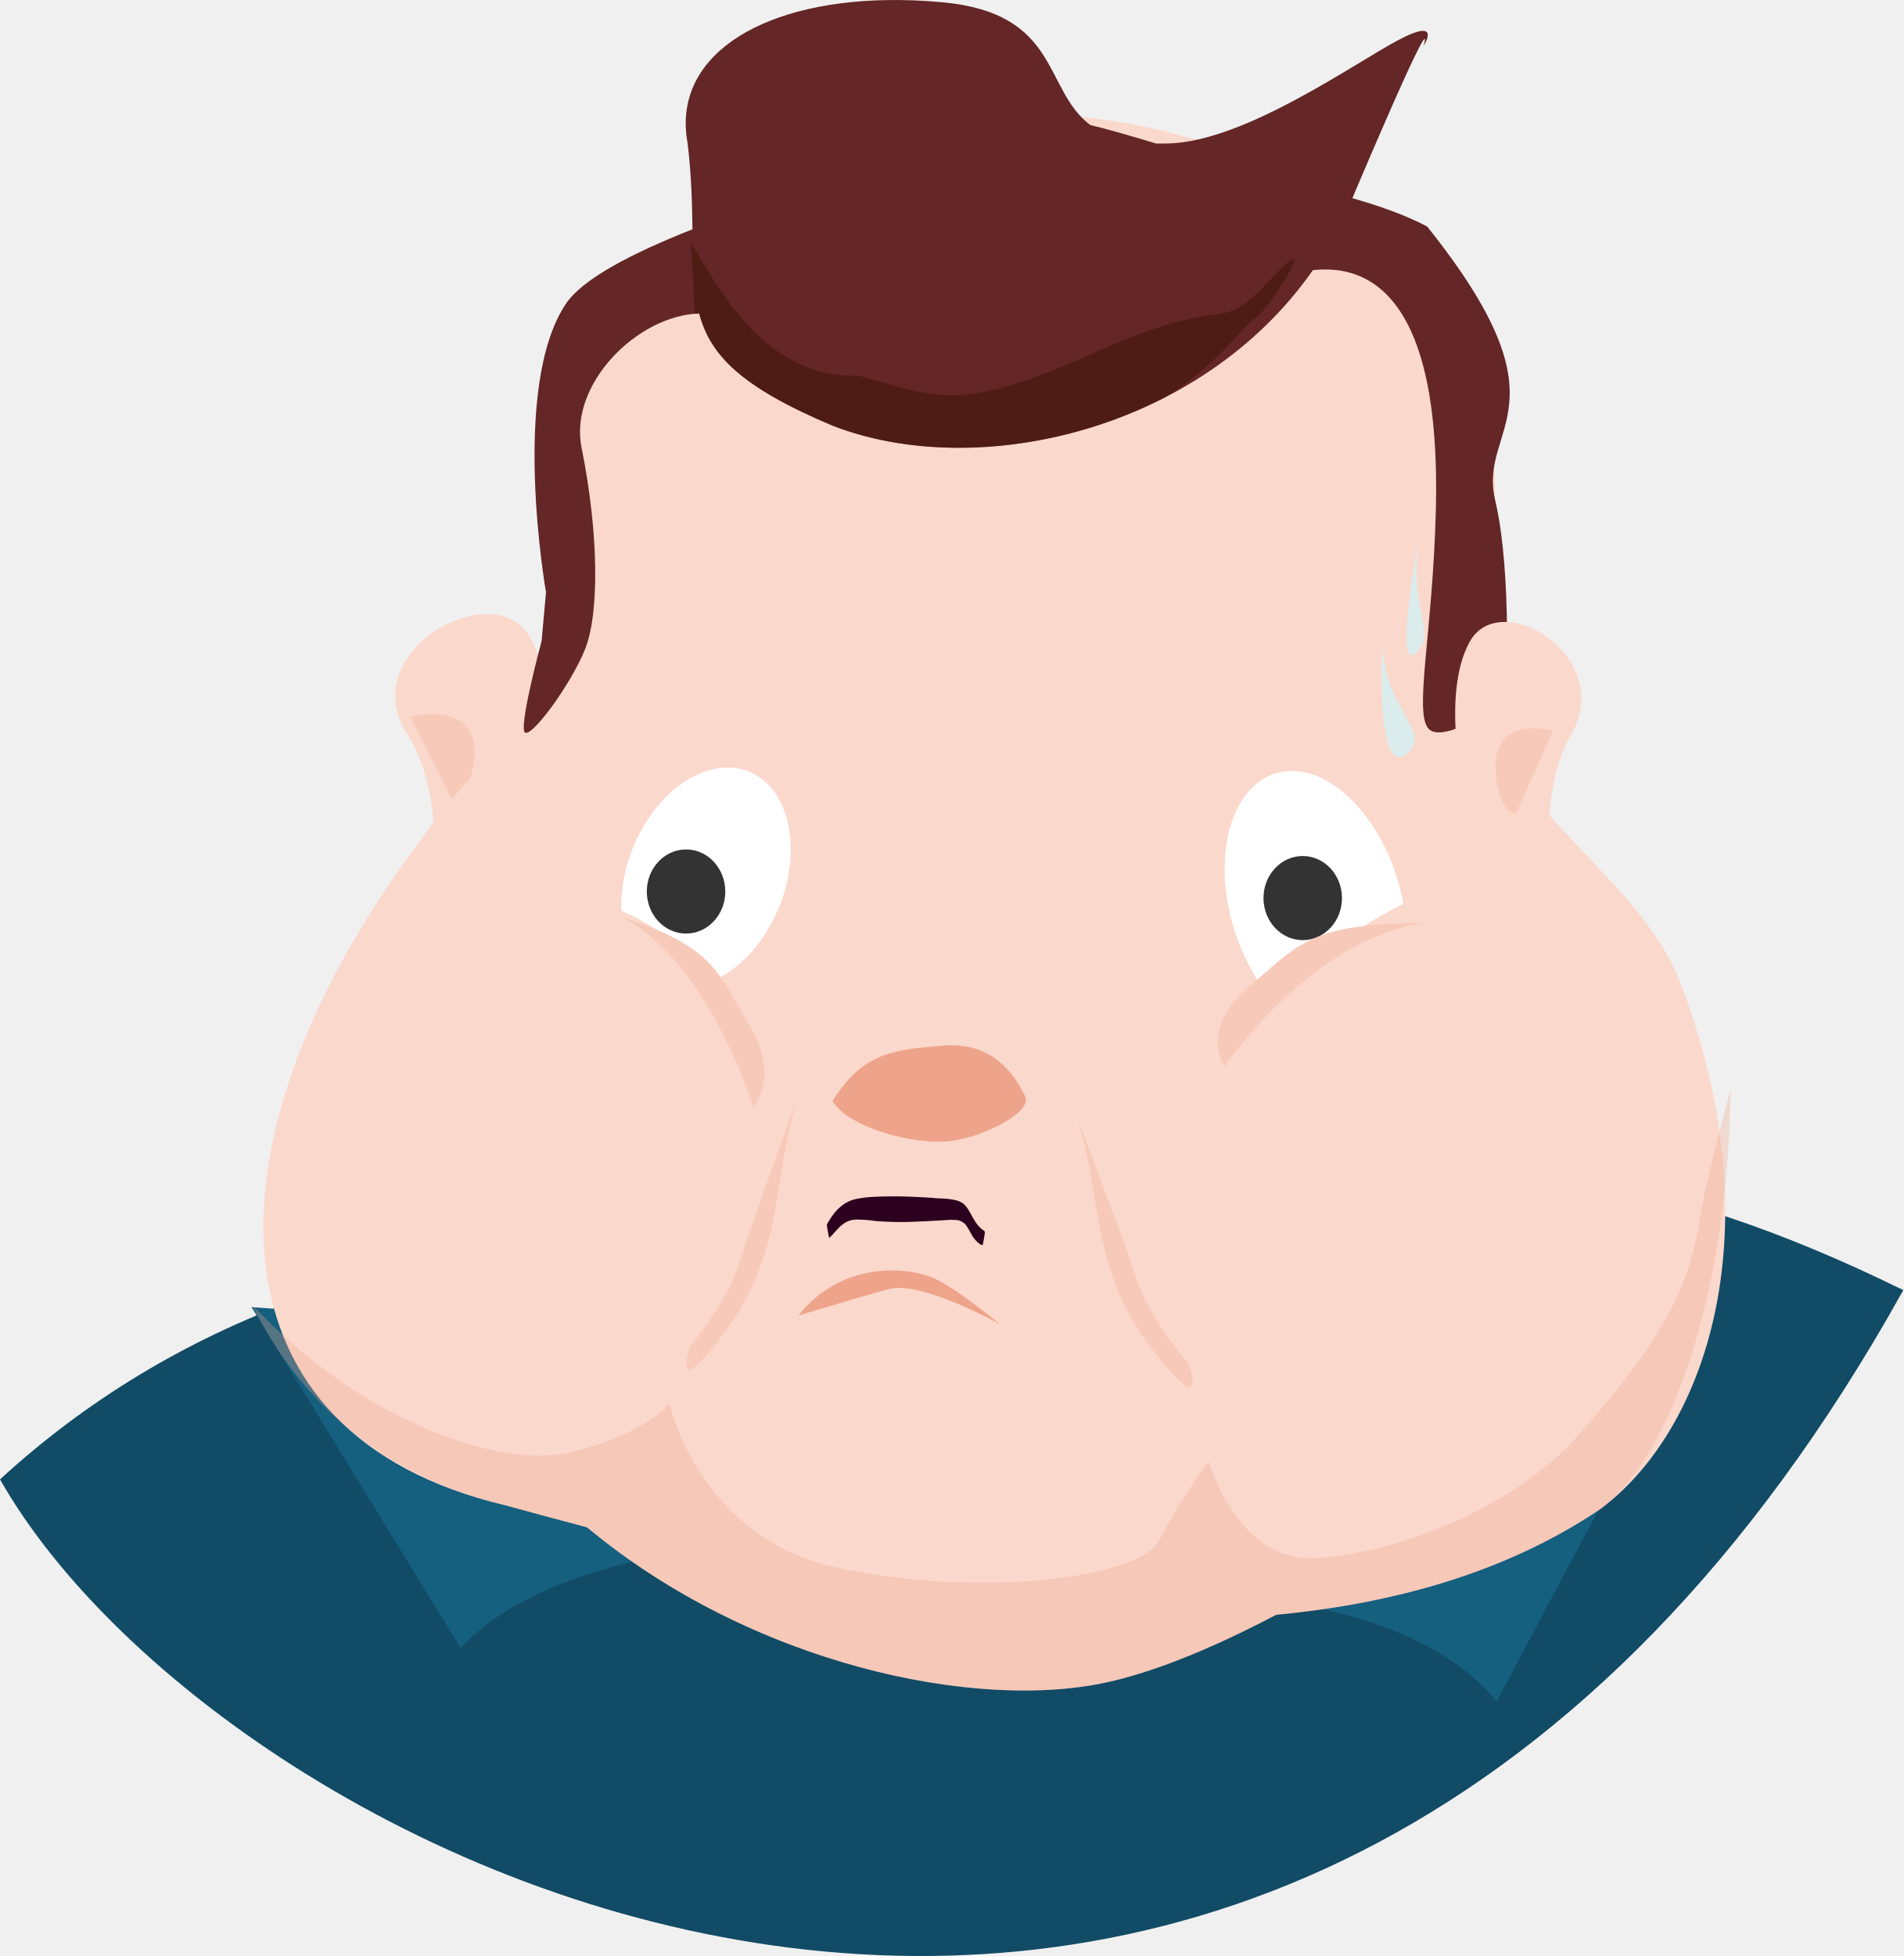
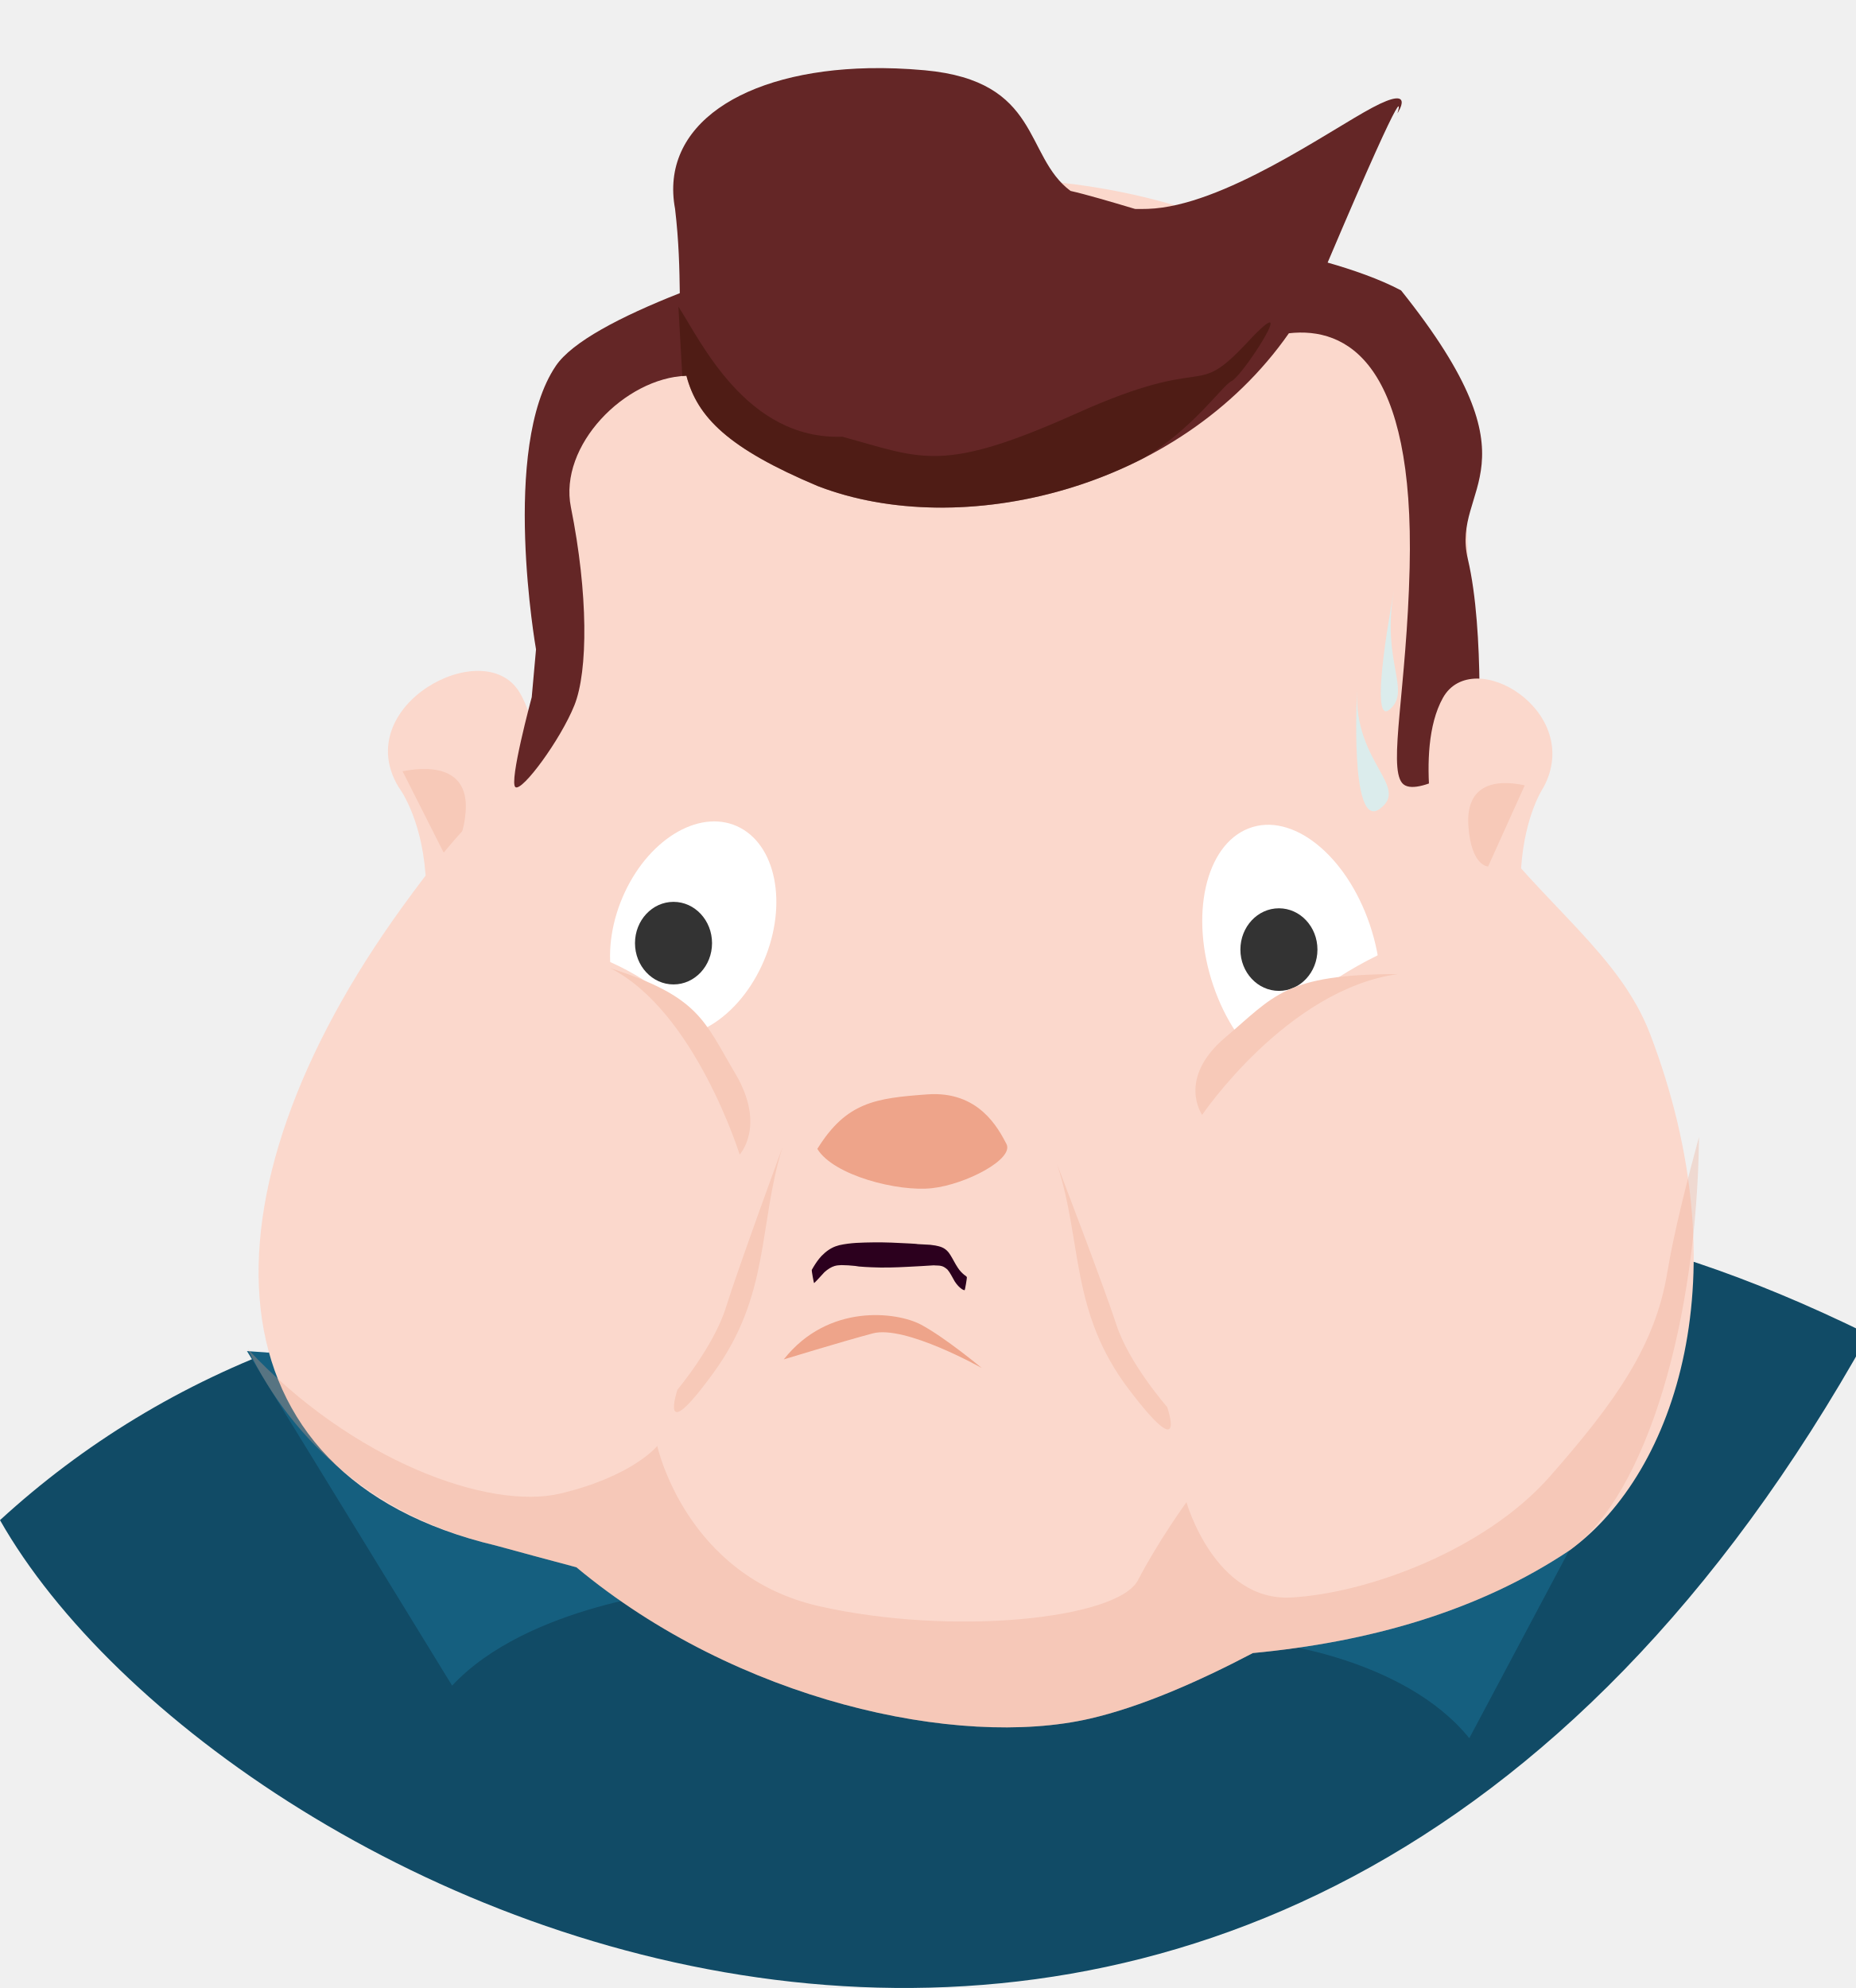
- <svg xmlns="http://www.w3.org/2000/svg" id="svg4855" version="1.1" viewBox="0 0 49.33 50.686" height="191.569" width="186.445">
+ <svg xmlns="http://www.w3.org/2000/svg" id="svg4855" version="1.1" viewBox="0 0 37.042 39.688" height="150" width="140">
  <defs id="defs4849" />
-   <g transform="translate(-93.2634,-70.57367)" id="layer1">
-     <g id="g4811" transform="translate(-12.18062,24.49957)">
-       <path style="fill:#114b66;fill-opacity:1;stroke:none;stroke-width:0.265px;stroke-linecap:butt;stroke-linejoin:miter;stroke-opacity:1" d="m 105.444,84.409 c 4.382,-4.017 10.337,-6.375 17.959,-6.274 13.719,0.183 18.436,-4.988 31.371,1.37 -15.941,28.637 -43.428,15.305 -49.33,4.904 z" id="path4752-6" />
-       <path id="path4759" d="m 144.234,90.166 c -1.736,-2.145 -5.31,-2.523 -5.31,-2.523 l 5.412,-5.93 4.595,-0.379 z" style="fill:#155f7f;fill-opacity:1;stroke:none;stroke-width:0.265px;stroke-linecap:butt;stroke-linejoin:miter;stroke-opacity:1" />
-       <path style="fill:#155f7f;fill-opacity:1;stroke:none;stroke-width:0.265px;stroke-linecap:butt;stroke-linejoin:miter;stroke-opacity:1" d="m 117.38,88.778 c 2.001,-2.145 6.122,-2.523 6.122,-2.523 l -6.24,-5.93 -5.298,-0.379 z" id="path4757" />
-       <path style="fill:#fbd8cc;fill-opacity:1;stroke:none;stroke-width:0.265px;stroke-linecap:butt;stroke-linejoin:miter;stroke-opacity:1" d="m 115.968,65.058 c -1.295,-2.145 2.237,-4.037 3.179,-2.523 0.942,1.514 0.118,4.416 0.118,4.416 0,0 -2.472,1.893 -2.59,0.379 -0.118,-1.514 -0.706,-2.271 -0.706,-2.271 z" id="path4751" />
-       <path style="fill:#f7c9b8;fill-opacity:1;stroke:none;stroke-width:0.265px;stroke-linecap:butt;stroke-linejoin:miter;stroke-opacity:1" d="m 116.072,64.638 c 0.916,-0.178 1.748,0 1.665,1.071 -0.083,1.071 -0.583,1.071 -0.583,1.071 z" id="path4768" />
-       <path style="fill:#fbd8cc;fill-opacity:1;stroke:none;stroke-width:0.265px;stroke-linecap:butt;stroke-linejoin:miter;stroke-opacity:1" d="m 131.781,48.993 c -2.605,-0.051 -8.28,2.045 -10.823,5.879 -1.487,2.242 -0.353,6.241 -1.009,7.676 -2.283,4.994 -0.633,1.184 -3.886,5.676 -5.546,7.659 -5.244,15.031 2.467,16.854 0.637,0.175 1.385,0.376 2.131,0.575 4.24,3.532 10.078,4.794 13.548,3.998 1.34,-0.308 2.85,-0.966 4.311,-1.733 3.053,-0.289 5.954,-1.097 8.381,-2.725 2.803,-2.06 4.521,-7.277 2.11,-13.609 -0.8,-2.1 -2.747,-3.355 -4.531,-5.736 -1.028,-1.372 -0.267,-5.324 -0.29,-7.076 -0.085,-6.533 -6.254,-9.659 -12.408,-9.779 z" id="path4685" />
-       <g id="g4617-6" transform="matrix(1.050794,0.561698,-0.478898,1.029015,126.0869,-53.47274)" style="stroke-width:0.861">
-         <ellipse cy="96.132" cx="41.583" id="path4611-2" style="color:#000000;clip-rule:nonzero;display:inline;overflow:visible;visibility:visible;opacity:1;isolation:auto;mix-blend-mode:normal;color-interpolation:sRGB;color-interpolation-filters:linearRGB;solid-color:#000000;solid-opacity:1;fill:#ffffff;fill-opacity:1;fill-rule:nonzero;stroke:none;stroke-width:0.275;stroke-linecap:butt;stroke-linejoin:miter;stroke-miterlimit:4;stroke-dasharray:none;stroke-dashoffset:0;stroke-opacity:1;color-rendering:auto;image-rendering:auto;shape-rendering:auto;text-rendering:auto;enable-background:accumulate" rx="1.721" ry="2.598" />
+   <g transform="matrix(0.7561909,0,0,0.7561909,-70.52493,-52.00795)" id="layer1" style="stroke-width:1.322">
+     <g id="g4811" transform="translate(-12.18062,24.49957)" style="stroke-width:1.322">
+       <path style="fill:#114b66;fill-opacity:1;stroke:none;stroke-width:0.35px;stroke-linecap:butt;stroke-linejoin:miter;stroke-opacity:1" d="m 105.444,84.409 c 4.382,-4.017 10.337,-6.375 17.959,-6.274 13.719,0.183 18.436,-4.988 31.371,1.37 -15.941,28.637 -43.428,15.305 -49.33,4.904 z" id="path4752-6" />
+       <path id="path4759" d="m 144.234,90.166 c -1.736,-2.145 -5.31,-2.523 -5.31,-2.523 l 5.412,-5.93 4.595,-0.379 z" style="fill:#155f7f;fill-opacity:1;stroke:none;stroke-width:0.35px;stroke-linecap:butt;stroke-linejoin:miter;stroke-opacity:1" />
+       <path style="fill:#155f7f;fill-opacity:1;stroke:none;stroke-width:0.35px;stroke-linecap:butt;stroke-linejoin:miter;stroke-opacity:1" d="m 117.38,88.778 c 2.001,-2.145 6.122,-2.523 6.122,-2.523 l -6.24,-5.93 -5.298,-0.379 z" id="path4757" />
+       <path style="fill:#fbd8cc;fill-opacity:1;stroke:none;stroke-width:0.35px;stroke-linecap:butt;stroke-linejoin:miter;stroke-opacity:1" d="m 115.968,65.058 c -1.295,-2.145 2.237,-4.037 3.179,-2.523 0.942,1.514 0.118,4.416 0.118,4.416 0,0 -2.472,1.893 -2.59,0.379 -0.118,-1.514 -0.706,-2.271 -0.706,-2.271 z" id="path4751" />
+       <path style="fill:#f7c9b8;fill-opacity:1;stroke:none;stroke-width:0.35px;stroke-linecap:butt;stroke-linejoin:miter;stroke-opacity:1" d="m 116.072,64.638 c 0.916,-0.178 1.748,0 1.665,1.071 -0.083,1.071 -0.583,1.071 -0.583,1.071 z" id="path4768" />
+       <path style="fill:#fbd8cc;fill-opacity:1;stroke:none;stroke-width:0.35px;stroke-linecap:butt;stroke-linejoin:miter;stroke-opacity:1" d="m 131.781,48.993 c -2.605,-0.051 -8.28,2.045 -10.823,5.879 -1.487,2.242 -0.353,6.241 -1.009,7.676 -2.283,4.994 -0.633,1.184 -3.886,5.676 -5.546,7.659 -5.244,15.031 2.467,16.854 0.637,0.175 1.385,0.376 2.131,0.575 4.24,3.532 10.078,4.794 13.548,3.998 1.34,-0.308 2.85,-0.966 4.311,-1.733 3.053,-0.289 5.954,-1.097 8.381,-2.725 2.803,-2.06 4.521,-7.277 2.11,-13.609 -0.8,-2.1 -2.747,-3.355 -4.531,-5.736 -1.028,-1.372 -0.267,-5.324 -0.29,-7.076 -0.085,-6.533 -6.254,-9.659 -12.408,-9.779 z" id="path4685" />
+       <g id="g4617-6" transform="matrix(1.050794,0.561698,-0.478898,1.029015,126.0869,-53.47274)" style="stroke-width:1.138">
+         <ellipse cy="96.132" cx="41.583" id="path4611-2" style="color:#000000;clip-rule:nonzero;display:inline;overflow:visible;visibility:visible;opacity:1;isolation:auto;mix-blend-mode:normal;color-interpolation:sRGB;color-interpolation-filters:linearRGB;solid-color:#000000;solid-opacity:1;fill:#ffffff;fill-opacity:1;fill-rule:nonzero;stroke:none;stroke-width:0.364;stroke-linecap:butt;stroke-linejoin:miter;stroke-miterlimit:4;stroke-dasharray:none;stroke-dashoffset:0;stroke-opacity:1;color-rendering:auto;image-rendering:auto;shape-rendering:auto;text-rendering:auto;enable-background:accumulate" rx="1.721" ry="2.598" />
      </g>
-       <path style="fill:#eea48a;stroke:none;stroke-width:0.265px;stroke-linecap:butt;stroke-linejoin:miter;stroke-opacity:1" d="m 127.022,74.608 c 0.427,0.703 2.133,1.138 3.029,1.037 0.896,-0.1 2.176,-0.77 1.962,-1.171 -0.213,-0.402 -0.725,-1.406 -2.09,-1.305 -1.365,0.1 -2.133,0.201 -2.901,1.439 z" id="path4702-0" />
-       <path style="color:#000000;clip-rule:nonzero;display:inline;overflow:visible;visibility:visible;opacity:1;isolation:auto;mix-blend-mode:normal;color-interpolation:sRGB;color-interpolation-filters:linearRGB;solid-color:#000000;solid-opacity:1;fill:#2c001e;fill-opacity:1;fill-rule:nonzero;stroke:none;stroke-width:0.32;stroke-linecap:butt;stroke-linejoin:miter;stroke-miterlimit:4;stroke-dasharray:none;stroke-dashoffset:0;stroke-opacity:1;color-rendering:auto;image-rendering:auto;shape-rendering:auto;text-rendering:auto;enable-background:accumulate" id="path4740-2" d="m 126.873,77.806 c 0.062,-0.111 0.127,-0.212 0.194,-0.296 0.021,-0.026 0.041,-0.048 0.062,-0.072 0.122,-0.127 0.248,-0.211 0.376,-0.258 0.033,-0.012 0.065,-0.02 0.098,-0.03 0.298,-0.067 0.598,-0.069 0.897,-0.074 0.32,-0.004 0.639,0.011 0.959,0.029 0.045,0.003 0.089,0.004 0.134,0.008 0.283,0.021 -0.202,-0.005 0.195,0.015 0.031,0.001 0.181,0.008 0.215,0.012 0.046,0.005 0.091,0.012 0.137,0.019 0.117,0.025 0.237,0.047 0.347,0.182 0.015,0.019 0.03,0.043 0.045,0.065 0.068,0.107 0.131,0.24 0.199,0.34 0.053,0.082 0.11,0.137 0.167,0.186 0.024,0.016 0.048,0.03 0.071,0.059 0.008,0.014 -0.051,0.36 -0.059,0.347 v 0 c -0.023,6.84e-4 -0.047,-0.016 -0.069,-0.026 -0.067,-0.046 -0.132,-0.112 -0.193,-0.207 -0.063,-0.108 -0.123,-0.235 -0.19,-0.31 -0.046,-0.041 -0.093,-0.074 -0.141,-0.09 -0.074,-0.025 -0.148,-0.014 -0.222,-0.023 -0.228,0.016 -0.456,0.027 -0.684,0.039 -0.321,0.017 -0.642,0.028 -0.963,0.012 -0.094,-0.004 -0.232,-0.011 -0.326,-0.02 -0.033,-0.004 -0.067,-0.011 -0.1,-0.015 -0.122,-0.014 -0.244,-0.02 -0.365,-0.022 -0.069,0.005 -0.11,0.004 -0.178,0.023 -0.091,0.027 -0.181,0.085 -0.269,0.163 -0.091,0.094 -0.18,0.203 -0.272,0.289 -0.008,0.014 -0.07,-0.331 -0.062,-0.345 z" />
-       <ellipse ry="3.529" rx="2.217" style="color:#000000;clip-rule:nonzero;display:inline;overflow:visible;visibility:visible;opacity:1;isolation:auto;mix-blend-mode:normal;color-interpolation:sRGB;color-interpolation-filters:linearRGB;solid-color:#000000;solid-opacity:1;fill:#ffffff;fill-opacity:1;fill-rule:nonzero;stroke:none;stroke-width:0.32;stroke-linecap:butt;stroke-linejoin:miter;stroke-miterlimit:4;stroke-dasharray:none;stroke-dashoffset:0;stroke-opacity:1;color-rendering:auto;image-rendering:auto;shape-rendering:auto;text-rendering:auto;enable-background:accumulate" id="path4611-2-2" cx="109.932" cy="115.52" transform="matrix(0.9317788,-0.3630266,0.3212275,0.9470021,0,0)" />
-       <ellipse style="color:#000000;clip-rule:nonzero;display:inline;overflow:visible;visibility:visible;opacity:1;isolation:auto;mix-blend-mode:normal;color-interpolation:sRGB;color-interpolation-filters:linearRGB;solid-color:#000000;solid-opacity:1;fill:#333333;fill-opacity:1;fill-rule:nonzero;stroke:none;stroke-width:0.32;stroke-linecap:butt;stroke-linejoin:miter;stroke-miterlimit:4;stroke-dasharray:none;stroke-dashoffset:0;stroke-opacity:1;color-rendering:auto;image-rendering:auto;shape-rendering:auto;text-rendering:auto;enable-background:accumulate" id="path4613-9-8" cx="139.208" cy="69.346" rx="1.017" ry="1.09" />
-       <path style="fill:#eea48a;fill-opacity:1;stroke:none;stroke-width:0.265px;stroke-linecap:butt;stroke-linejoin:miter;stroke-opacity:1" d="m 126.137,80.164 c 1.173,-1.486 2.986,-1.257 3.626,-0.914 0.64,0.343 1.6,1.143 1.6,1.143 0,0 -2.027,-1.143 -2.88,-0.914 -0.853,0.229 -2.346,0.686 -2.346,0.686 z" id="path4710" />
-       <path style="fill:#eea48a;fill-opacity:0.305;stroke:none;stroke-width:0.265px;stroke-linecap:butt;stroke-linejoin:miter;stroke-opacity:1" d="m 150.297,74.298 c -0.298,1.09 -0.66,2.504 -0.837,3.579 -0.32,1.943 -1.386,3.43 -3.093,5.373 -1.707,1.943 -4.8,3.086 -6.827,3.201 -2.026,0.114 -2.773,-2.515 -2.773,-2.515 0,0 -0.746,1.028 -1.279,2.057 -0.533,1.029 -4.906,1.486 -8.426,0.686 -3.52,-0.8 -4.266,-4.229 -4.266,-4.229 0,0 -0.64,0.8 -2.56,1.257 -1.879,0.448 -5.494,-0.862 -8.247,-3.812 1.22,2.532 3.456,4.455 6.541,5.184 0.637,0.175 1.385,0.376 2.131,0.575 4.24,3.532 10.078,4.794 13.548,3.998 1.34,-0.308 2.85,-0.966 4.311,-1.733 3.053,-0.289 5.954,-1.097 8.381,-2.725 2.041,-1.5 3.345,-6.109 3.397,-10.895 z" id="path4712" />
-       <path style="fill:#f7c9b8;fill-opacity:1;stroke:none;stroke-width:0.265px;stroke-linecap:butt;stroke-linejoin:miter;stroke-opacity:1" d="m 126.102,74.563 c -0.64,2.058 -0.32,3.886 -1.813,5.944 -1.493,2.058 -0.96,0.457 -0.96,0.457 0,0 0.96,-1.143 1.28,-2.172 0.32,-1.029 1.493,-4.229 1.493,-4.229 z" id="path4727" />
-       <path id="path4729" d="m 133.354,75.02 c 0.67,2.058 0.335,3.886 1.898,5.944 1.563,2.058 1.005,0.457 1.005,0.457 0,0 -1.005,-1.143 -1.34,-2.172 -0.335,-1.029 -1.563,-4.229 -1.563,-4.229 z" style="fill:#f7c9b8;fill-opacity:1;stroke:none;stroke-width:0.265px;stroke-linecap:butt;stroke-linejoin:miter;stroke-opacity:1" />
-       <ellipse transform="matrix(-0.5438954,0.839153,-0.9916077,-0.1292836,0,0)" ry="4.565" rx="5.913" cy="-176.658" cx="60.616" id="ellipse4733" style="color:#000000;clip-rule:nonzero;display:inline;overflow:visible;visibility:visible;opacity:1;isolation:auto;mix-blend-mode:normal;color-interpolation:sRGB;color-interpolation-filters:linearRGB;solid-color:#000000;solid-opacity:1;fill:#fbd8cc;fill-opacity:1;fill-rule:nonzero;stroke:none;stroke-width:0.337;stroke-linecap:butt;stroke-linejoin:miter;stroke-miterlimit:4;stroke-dasharray:none;stroke-dashoffset:0;stroke-opacity:1;color-rendering:auto;image-rendering:auto;shape-rendering:auto;text-rendering:auto;enable-background:accumulate" />
-       <ellipse cy="69.176" cx="123.225" id="circle4772" style="color:#000000;clip-rule:nonzero;display:inline;overflow:visible;visibility:visible;opacity:1;isolation:auto;mix-blend-mode:normal;color-interpolation:sRGB;color-interpolation-filters:linearRGB;solid-color:#000000;solid-opacity:1;fill:#333333;fill-opacity:1;fill-rule:nonzero;stroke:none;stroke-width:0.32;stroke-linecap:butt;stroke-linejoin:miter;stroke-miterlimit:4;stroke-dasharray:none;stroke-dashoffset:0;stroke-opacity:1;color-rendering:auto;image-rendering:auto;shape-rendering:auto;text-rendering:auto;enable-background:accumulate" rx="1.017" ry="1.09" />
-       <ellipse style="color:#000000;clip-rule:nonzero;display:inline;overflow:visible;visibility:visible;opacity:1;isolation:auto;mix-blend-mode:normal;color-interpolation:sRGB;color-interpolation-filters:linearRGB;solid-color:#000000;solid-opacity:1;fill:#fbd8cc;fill-opacity:1;fill-rule:nonzero;stroke:none;stroke-width:0.321;stroke-linecap:butt;stroke-linejoin:miter;stroke-miterlimit:4;stroke-dasharray:none;stroke-dashoffset:0;stroke-opacity:1;color-rendering:auto;image-rendering:auto;shape-rendering:auto;text-rendering:auto;enable-background:accumulate" id="path4731" cx="140.318" cy="-3.131" rx="4.258" ry="2.81" transform="matrix(0.8461016,0.5330217,-0.6190677,0.7853376,0,0)" />
-       <path style="fill:#f7c9b8;fill-opacity:1;stroke:none;stroke-width:0.265px;stroke-linecap:butt;stroke-linejoin:miter;stroke-opacity:1" d="m 121.557,69.837 c 2.355,0.757 2.472,1.388 3.296,2.776 0.824,1.388 0.118,2.145 0.118,2.145 0,0 -1.177,-3.785 -3.414,-4.921 z" id="path4746" />
-       <path style="fill:#642626;fill-opacity:1;stroke:none;stroke-width:0.265px;stroke-linecap:butt;stroke-linejoin:miter;stroke-opacity:1" d="m 128.374,46.077 c -3.317,0.071 -5.52,1.506 -5.108,3.714 0.102,0.863 0.116,1.58 0.125,2.225 -1.578,0.623 -2.844,1.287 -3.273,1.92 -1.463,2.16 -0.523,7.484 -0.523,7.484 l -0.113,1.262 c 0,0 -0.612,2.264 -0.429,2.377 0.183,0.114 1.188,-1.251 1.554,-2.16 0.366,-0.91 0.366,-2.957 -0.091,-5.231 -0.327,-1.626 1.424,-3.415 3.05,-3.471 0.288,1.094 1.099,1.915 3.467,2.912 3.75,1.451 9.526,0.134 12.438,-4.034 1.523,-0.172 3.32,0.767 3.188,6.19 -0.078,3.183 -0.566,5.225 -0.201,5.68 0.366,0.455 2.011,-0.682 2.011,-0.682 0,0 0.183,-3.297 -0.274,-5.23 -0.457,-1.933 2.016,-2.369 -1.762,-7.089 -0.569,-0.303 -1.291,-0.55 -1.939,-0.735 2.301,-5.419 1.843,-3.941 1.843,-3.941 0,0 0.515,-0.775 -0.658,-0.152 -1.146,0.608 -3.957,2.613 -5.934,2.675 -0.117,0.004 -0.228,0.004 -0.335,0.002 -0.665,-0.199 -1.31,-0.388 -1.704,-0.476 -1.239,-0.926 -0.766,-2.902 -3.847,-3.185 -0.515,-0.047 -1.011,-0.065 -1.485,-0.055 z" id="path4749" />
-       <path id="path4753" d="m 146.192,65.065 c 1.082,-2.008 -1.869,-3.78 -2.656,-2.362 -0.787,1.417 -0.098,4.134 -0.098,4.134 0,0 2.066,1.772 2.164,0.354 0.098,-1.417 0.59,-2.126 0.59,-2.126 z" style="fill:#fbd8cc;fill-opacity:1;stroke:none;stroke-width:0.265px;stroke-linecap:butt;stroke-linejoin:miter;stroke-opacity:1" />
-       <path id="path4762" d="m 142.346,69.993 c -2.98,0.002 -3.26,0.578 -4.551,1.67 -1.291,1.092 -0.614,2.047 -0.614,2.047 0,0 2.242,-3.311 5.165,-3.717 z" style="fill:#f7c9b8;fill-opacity:1;stroke:none;stroke-width:0.265px;stroke-linecap:butt;stroke-linejoin:miter;stroke-opacity:1" />
-       <path style="fill:#caf7fd;fill-opacity:0.65;stroke:none;stroke-width:0.265px;stroke-linecap:butt;stroke-linejoin:miter;stroke-opacity:1" d="m 142.25,59.853 c -0.353,1.893 0.471,2.65 -0.118,3.154 -0.589,0.505 0.118,-3.154 0.118,-3.154 z" id="path4764" />
-       <path id="path4766" d="m 141.272,62.498 c -0.088,1.924 1.402,2.544 0.597,3.134 -0.805,0.59 -0.597,-3.134 -0.597,-3.134 z" style="fill:#caf7fd;fill-opacity:0.65;stroke:none;stroke-width:0.265px;stroke-linecap:butt;stroke-linejoin:miter;stroke-opacity:1" />
-       <path id="path4770" d="m 145.698,65.01 c -0.818,-0.178 -1.562,0 -1.488,1.071 0.074,1.071 0.521,1.071 0.521,1.071 z" style="fill:#f7c9b8;fill-opacity:1;stroke:none;stroke-width:0.265px;stroke-linecap:butt;stroke-linejoin:miter;stroke-opacity:1" />
-       <path style="fill:#3c1507;fill-opacity:0.513;stroke:none;stroke-width:0.265px;stroke-linecap:butt;stroke-linejoin:miter;stroke-opacity:1" d="m 138.972,52.79 c -0.052,-0.013 -0.226,0.127 -0.591,0.518 -1.457,1.561 -0.916,0.267 -4.496,1.873 -3.58,1.606 -4.079,1.205 -6.202,0.625 -2.539,0.089 -3.746,-2.543 -4.329,-3.435 l 0.103,1.837 c 0.036,-0.003 0.072,-0.009 0.108,-0.011 0.288,1.094 1.099,1.915 3.467,2.912 2.444,0.946 5.748,0.715 8.56,-0.714 1.347,-0.78 2.121,-1.946 2.371,-2.061 0.219,-0.1 1.163,-1.506 1.007,-1.544 z" id="path4779" />
+       <path style="fill:#eea48a;stroke:none;stroke-width:0.35px;stroke-linecap:butt;stroke-linejoin:miter;stroke-opacity:1" d="m 127.022,74.608 c 0.427,0.703 2.133,1.138 3.029,1.037 0.896,-0.1 2.176,-0.77 1.962,-1.171 -0.213,-0.402 -0.725,-1.406 -2.09,-1.305 -1.365,0.1 -2.133,0.201 -2.901,1.439 z" id="path4702-0" />
+       <path style="color:#000000;clip-rule:nonzero;display:inline;overflow:visible;visibility:visible;opacity:1;isolation:auto;mix-blend-mode:normal;color-interpolation:sRGB;color-interpolation-filters:linearRGB;solid-color:#000000;solid-opacity:1;fill:#2c001e;fill-opacity:1;fill-rule:nonzero;stroke:none;stroke-width:0.423;stroke-linecap:butt;stroke-linejoin:miter;stroke-miterlimit:4;stroke-dasharray:none;stroke-dashoffset:0;stroke-opacity:1;color-rendering:auto;image-rendering:auto;shape-rendering:auto;text-rendering:auto;enable-background:accumulate" id="path4740-2" d="m 126.873,77.806 c 0.062,-0.111 0.127,-0.212 0.194,-0.296 0.021,-0.026 0.041,-0.048 0.062,-0.072 0.122,-0.127 0.248,-0.211 0.376,-0.258 0.033,-0.012 0.065,-0.02 0.098,-0.03 0.298,-0.067 0.598,-0.069 0.897,-0.074 0.32,-0.004 0.639,0.011 0.959,0.029 0.045,0.003 0.089,0.004 0.134,0.008 0.283,0.021 -0.202,-0.005 0.195,0.015 0.031,0.001 0.181,0.008 0.215,0.012 0.046,0.005 0.091,0.012 0.137,0.019 0.117,0.025 0.237,0.047 0.347,0.182 0.015,0.019 0.03,0.043 0.045,0.065 0.068,0.107 0.131,0.24 0.199,0.34 0.053,0.082 0.11,0.137 0.167,0.186 0.024,0.016 0.048,0.03 0.071,0.059 0.008,0.014 -0.051,0.36 -0.059,0.347 v 0 c -0.023,6.84e-4 -0.047,-0.016 -0.069,-0.026 -0.067,-0.046 -0.132,-0.112 -0.193,-0.207 -0.063,-0.108 -0.123,-0.235 -0.19,-0.31 -0.046,-0.041 -0.093,-0.074 -0.141,-0.09 -0.074,-0.025 -0.148,-0.014 -0.222,-0.023 -0.228,0.016 -0.456,0.027 -0.684,0.039 -0.321,0.017 -0.642,0.028 -0.963,0.012 -0.094,-0.004 -0.232,-0.011 -0.326,-0.02 -0.033,-0.004 -0.067,-0.011 -0.1,-0.015 -0.122,-0.014 -0.244,-0.02 -0.365,-0.022 -0.069,0.005 -0.11,0.004 -0.178,0.023 -0.091,0.027 -0.181,0.085 -0.269,0.163 -0.091,0.094 -0.18,0.203 -0.272,0.289 -0.008,0.014 -0.07,-0.331 -0.062,-0.345 z" />
+       <ellipse ry="3.529" rx="2.217" style="color:#000000;clip-rule:nonzero;display:inline;overflow:visible;visibility:visible;opacity:1;isolation:auto;mix-blend-mode:normal;color-interpolation:sRGB;color-interpolation-filters:linearRGB;solid-color:#000000;solid-opacity:1;fill:#ffffff;fill-opacity:1;fill-rule:nonzero;stroke:none;stroke-width:0.423;stroke-linecap:butt;stroke-linejoin:miter;stroke-miterlimit:4;stroke-dasharray:none;stroke-dashoffset:0;stroke-opacity:1;color-rendering:auto;image-rendering:auto;shape-rendering:auto;text-rendering:auto;enable-background:accumulate" id="path4611-2-2" cx="109.932" cy="115.52" transform="matrix(0.9317788,-0.3630266,0.3212275,0.9470021,0,0)" />
+       <ellipse style="color:#000000;clip-rule:nonzero;display:inline;overflow:visible;visibility:visible;opacity:1;isolation:auto;mix-blend-mode:normal;color-interpolation:sRGB;color-interpolation-filters:linearRGB;solid-color:#000000;solid-opacity:1;fill:#333333;fill-opacity:1;fill-rule:nonzero;stroke:none;stroke-width:0.423;stroke-linecap:butt;stroke-linejoin:miter;stroke-miterlimit:4;stroke-dasharray:none;stroke-dashoffset:0;stroke-opacity:1;color-rendering:auto;image-rendering:auto;shape-rendering:auto;text-rendering:auto;enable-background:accumulate" id="path4613-9-8" cx="139.208" cy="69.346" rx="1.017" ry="1.09" />
+       <path style="fill:#eea48a;fill-opacity:1;stroke:none;stroke-width:0.35px;stroke-linecap:butt;stroke-linejoin:miter;stroke-opacity:1" d="m 126.137,80.164 c 1.173,-1.486 2.986,-1.257 3.626,-0.914 0.64,0.343 1.6,1.143 1.6,1.143 0,0 -2.027,-1.143 -2.88,-0.914 -0.853,0.229 -2.346,0.686 -2.346,0.686 z" id="path4710" />
+       <path style="fill:#eea48a;fill-opacity:0.305;stroke:none;stroke-width:0.35px;stroke-linecap:butt;stroke-linejoin:miter;stroke-opacity:1" d="m 150.297,74.298 c -0.298,1.09 -0.66,2.504 -0.837,3.579 -0.32,1.943 -1.386,3.43 -3.093,5.373 -1.707,1.943 -4.8,3.086 -6.827,3.201 -2.026,0.114 -2.773,-2.515 -2.773,-2.515 0,0 -0.746,1.028 -1.279,2.057 -0.533,1.029 -4.906,1.486 -8.426,0.686 -3.52,-0.8 -4.266,-4.229 -4.266,-4.229 0,0 -0.64,0.8 -2.56,1.257 -1.879,0.448 -5.494,-0.862 -8.247,-3.812 1.22,2.532 3.456,4.455 6.541,5.184 0.637,0.175 1.385,0.376 2.131,0.575 4.24,3.532 10.078,4.794 13.548,3.998 1.34,-0.308 2.85,-0.966 4.311,-1.733 3.053,-0.289 5.954,-1.097 8.381,-2.725 2.041,-1.5 3.345,-6.109 3.397,-10.895 z" id="path4712" />
+       <path style="fill:#f7c9b8;fill-opacity:1;stroke:none;stroke-width:0.35px;stroke-linecap:butt;stroke-linejoin:miter;stroke-opacity:1" d="m 126.102,74.563 c -0.64,2.058 -0.32,3.886 -1.813,5.944 -1.493,2.058 -0.96,0.457 -0.96,0.457 0,0 0.96,-1.143 1.28,-2.172 0.32,-1.029 1.493,-4.229 1.493,-4.229 z" id="path4727" />
+       <path id="path4729" d="m 133.354,75.02 c 0.67,2.058 0.335,3.886 1.898,5.944 1.563,2.058 1.005,0.457 1.005,0.457 0,0 -1.005,-1.143 -1.34,-2.172 -0.335,-1.029 -1.563,-4.229 -1.563,-4.229 z" style="fill:#f7c9b8;fill-opacity:1;stroke:none;stroke-width:0.35px;stroke-linecap:butt;stroke-linejoin:miter;stroke-opacity:1" />
+       <ellipse transform="matrix(-0.5438954,0.839153,-0.9916077,-0.1292836,0,0)" ry="4.565" rx="5.913" cy="-176.658" cx="60.616" id="ellipse4733" style="color:#000000;clip-rule:nonzero;display:inline;overflow:visible;visibility:visible;opacity:1;isolation:auto;mix-blend-mode:normal;color-interpolation:sRGB;color-interpolation-filters:linearRGB;solid-color:#000000;solid-opacity:1;fill:#fbd8cc;fill-opacity:1;fill-rule:nonzero;stroke:none;stroke-width:0.445;stroke-linecap:butt;stroke-linejoin:miter;stroke-miterlimit:4;stroke-dasharray:none;stroke-dashoffset:0;stroke-opacity:1;color-rendering:auto;image-rendering:auto;shape-rendering:auto;text-rendering:auto;enable-background:accumulate" />
+       <ellipse cy="69.176" cx="123.225" id="circle4772" style="color:#000000;clip-rule:nonzero;display:inline;overflow:visible;visibility:visible;opacity:1;isolation:auto;mix-blend-mode:normal;color-interpolation:sRGB;color-interpolation-filters:linearRGB;solid-color:#000000;solid-opacity:1;fill:#333333;fill-opacity:1;fill-rule:nonzero;stroke:none;stroke-width:0.423;stroke-linecap:butt;stroke-linejoin:miter;stroke-miterlimit:4;stroke-dasharray:none;stroke-dashoffset:0;stroke-opacity:1;color-rendering:auto;image-rendering:auto;shape-rendering:auto;text-rendering:auto;enable-background:accumulate" rx="1.017" ry="1.09" />
+       <ellipse style="color:#000000;clip-rule:nonzero;display:inline;overflow:visible;visibility:visible;opacity:1;isolation:auto;mix-blend-mode:normal;color-interpolation:sRGB;color-interpolation-filters:linearRGB;solid-color:#000000;solid-opacity:1;fill:#fbd8cc;fill-opacity:1;fill-rule:nonzero;stroke:none;stroke-width:0.424;stroke-linecap:butt;stroke-linejoin:miter;stroke-miterlimit:4;stroke-dasharray:none;stroke-dashoffset:0;stroke-opacity:1;color-rendering:auto;image-rendering:auto;shape-rendering:auto;text-rendering:auto;enable-background:accumulate" id="path4731" cx="140.318" cy="-3.131" rx="4.258" ry="2.81" transform="matrix(0.8461016,0.5330217,-0.6190677,0.7853376,0,0)" />
+       <path style="fill:#f7c9b8;fill-opacity:1;stroke:none;stroke-width:0.35px;stroke-linecap:butt;stroke-linejoin:miter;stroke-opacity:1" d="m 121.557,69.837 c 2.355,0.757 2.472,1.388 3.296,2.776 0.824,1.388 0.118,2.145 0.118,2.145 0,0 -1.177,-3.785 -3.414,-4.921 z" id="path4746" />
+       <path style="fill:#642626;fill-opacity:1;stroke:none;stroke-width:0.35px;stroke-linecap:butt;stroke-linejoin:miter;stroke-opacity:1" d="m 128.374,46.077 c -3.317,0.071 -5.52,1.506 -5.108,3.714 0.102,0.863 0.116,1.58 0.125,2.225 -1.578,0.623 -2.844,1.287 -3.273,1.92 -1.463,2.16 -0.523,7.484 -0.523,7.484 l -0.113,1.262 c 0,0 -0.612,2.264 -0.429,2.377 0.183,0.114 1.188,-1.251 1.554,-2.16 0.366,-0.91 0.366,-2.957 -0.091,-5.231 -0.327,-1.626 1.424,-3.415 3.05,-3.471 0.288,1.094 1.099,1.915 3.467,2.912 3.75,1.451 9.526,0.134 12.438,-4.034 1.523,-0.172 3.32,0.767 3.188,6.19 -0.078,3.183 -0.566,5.225 -0.201,5.68 0.366,0.455 2.011,-0.682 2.011,-0.682 0,0 0.183,-3.297 -0.274,-5.23 -0.457,-1.933 2.016,-2.369 -1.762,-7.089 -0.569,-0.303 -1.291,-0.55 -1.939,-0.735 2.301,-5.419 1.843,-3.941 1.843,-3.941 0,0 0.515,-0.775 -0.658,-0.152 -1.146,0.608 -3.957,2.613 -5.934,2.675 -0.117,0.004 -0.228,0.004 -0.335,0.002 -0.665,-0.199 -1.31,-0.388 -1.704,-0.476 -1.239,-0.926 -0.766,-2.902 -3.847,-3.185 -0.515,-0.047 -1.011,-0.065 -1.485,-0.055 z" id="path4749" />
+       <path id="path4753" d="m 146.192,65.065 c 1.082,-2.008 -1.869,-3.78 -2.656,-2.362 -0.787,1.417 -0.098,4.134 -0.098,4.134 0,0 2.066,1.772 2.164,0.354 0.098,-1.417 0.59,-2.126 0.59,-2.126 z" style="fill:#fbd8cc;fill-opacity:1;stroke:none;stroke-width:0.35px;stroke-linecap:butt;stroke-linejoin:miter;stroke-opacity:1" />
+       <path id="path4762" d="m 142.346,69.993 c -2.98,0.002 -3.26,0.578 -4.551,1.67 -1.291,1.092 -0.614,2.047 -0.614,2.047 0,0 2.242,-3.311 5.165,-3.717 z" style="fill:#f7c9b8;fill-opacity:1;stroke:none;stroke-width:0.35px;stroke-linecap:butt;stroke-linejoin:miter;stroke-opacity:1" />
+       <path style="fill:#caf7fd;fill-opacity:0.65;stroke:none;stroke-width:0.35px;stroke-linecap:butt;stroke-linejoin:miter;stroke-opacity:1" d="m 142.25,59.853 c -0.353,1.893 0.471,2.65 -0.118,3.154 -0.589,0.505 0.118,-3.154 0.118,-3.154 z" id="path4764" />
+       <path id="path4766" d="m 141.272,62.498 c -0.088,1.924 1.402,2.544 0.597,3.134 -0.805,0.59 -0.597,-3.134 -0.597,-3.134 z" style="fill:#caf7fd;fill-opacity:0.65;stroke:none;stroke-width:0.35px;stroke-linecap:butt;stroke-linejoin:miter;stroke-opacity:1" />
+       <path id="path4770" d="m 145.698,65.01 c -0.818,-0.178 -1.562,0 -1.488,1.071 0.074,1.071 0.521,1.071 0.521,1.071 z" style="fill:#f7c9b8;fill-opacity:1;stroke:none;stroke-width:0.35px;stroke-linecap:butt;stroke-linejoin:miter;stroke-opacity:1" />
+       <path style="fill:#3c1507;fill-opacity:0.513;stroke:none;stroke-width:0.35px;stroke-linecap:butt;stroke-linejoin:miter;stroke-opacity:1" d="m 138.972,52.79 c -0.052,-0.013 -0.226,0.127 -0.591,0.518 -1.457,1.561 -0.916,0.267 -4.496,1.873 -3.58,1.606 -4.079,1.205 -6.202,0.625 -2.539,0.089 -3.746,-2.543 -4.329,-3.435 l 0.103,1.837 c 0.036,-0.003 0.072,-0.009 0.108,-0.011 0.288,1.094 1.099,1.915 3.467,2.912 2.444,0.946 5.748,0.715 8.56,-0.714 1.347,-0.78 2.121,-1.946 2.371,-2.061 0.219,-0.1 1.163,-1.506 1.007,-1.544 z" id="path4779" />
    </g>
  </g>
</svg>
